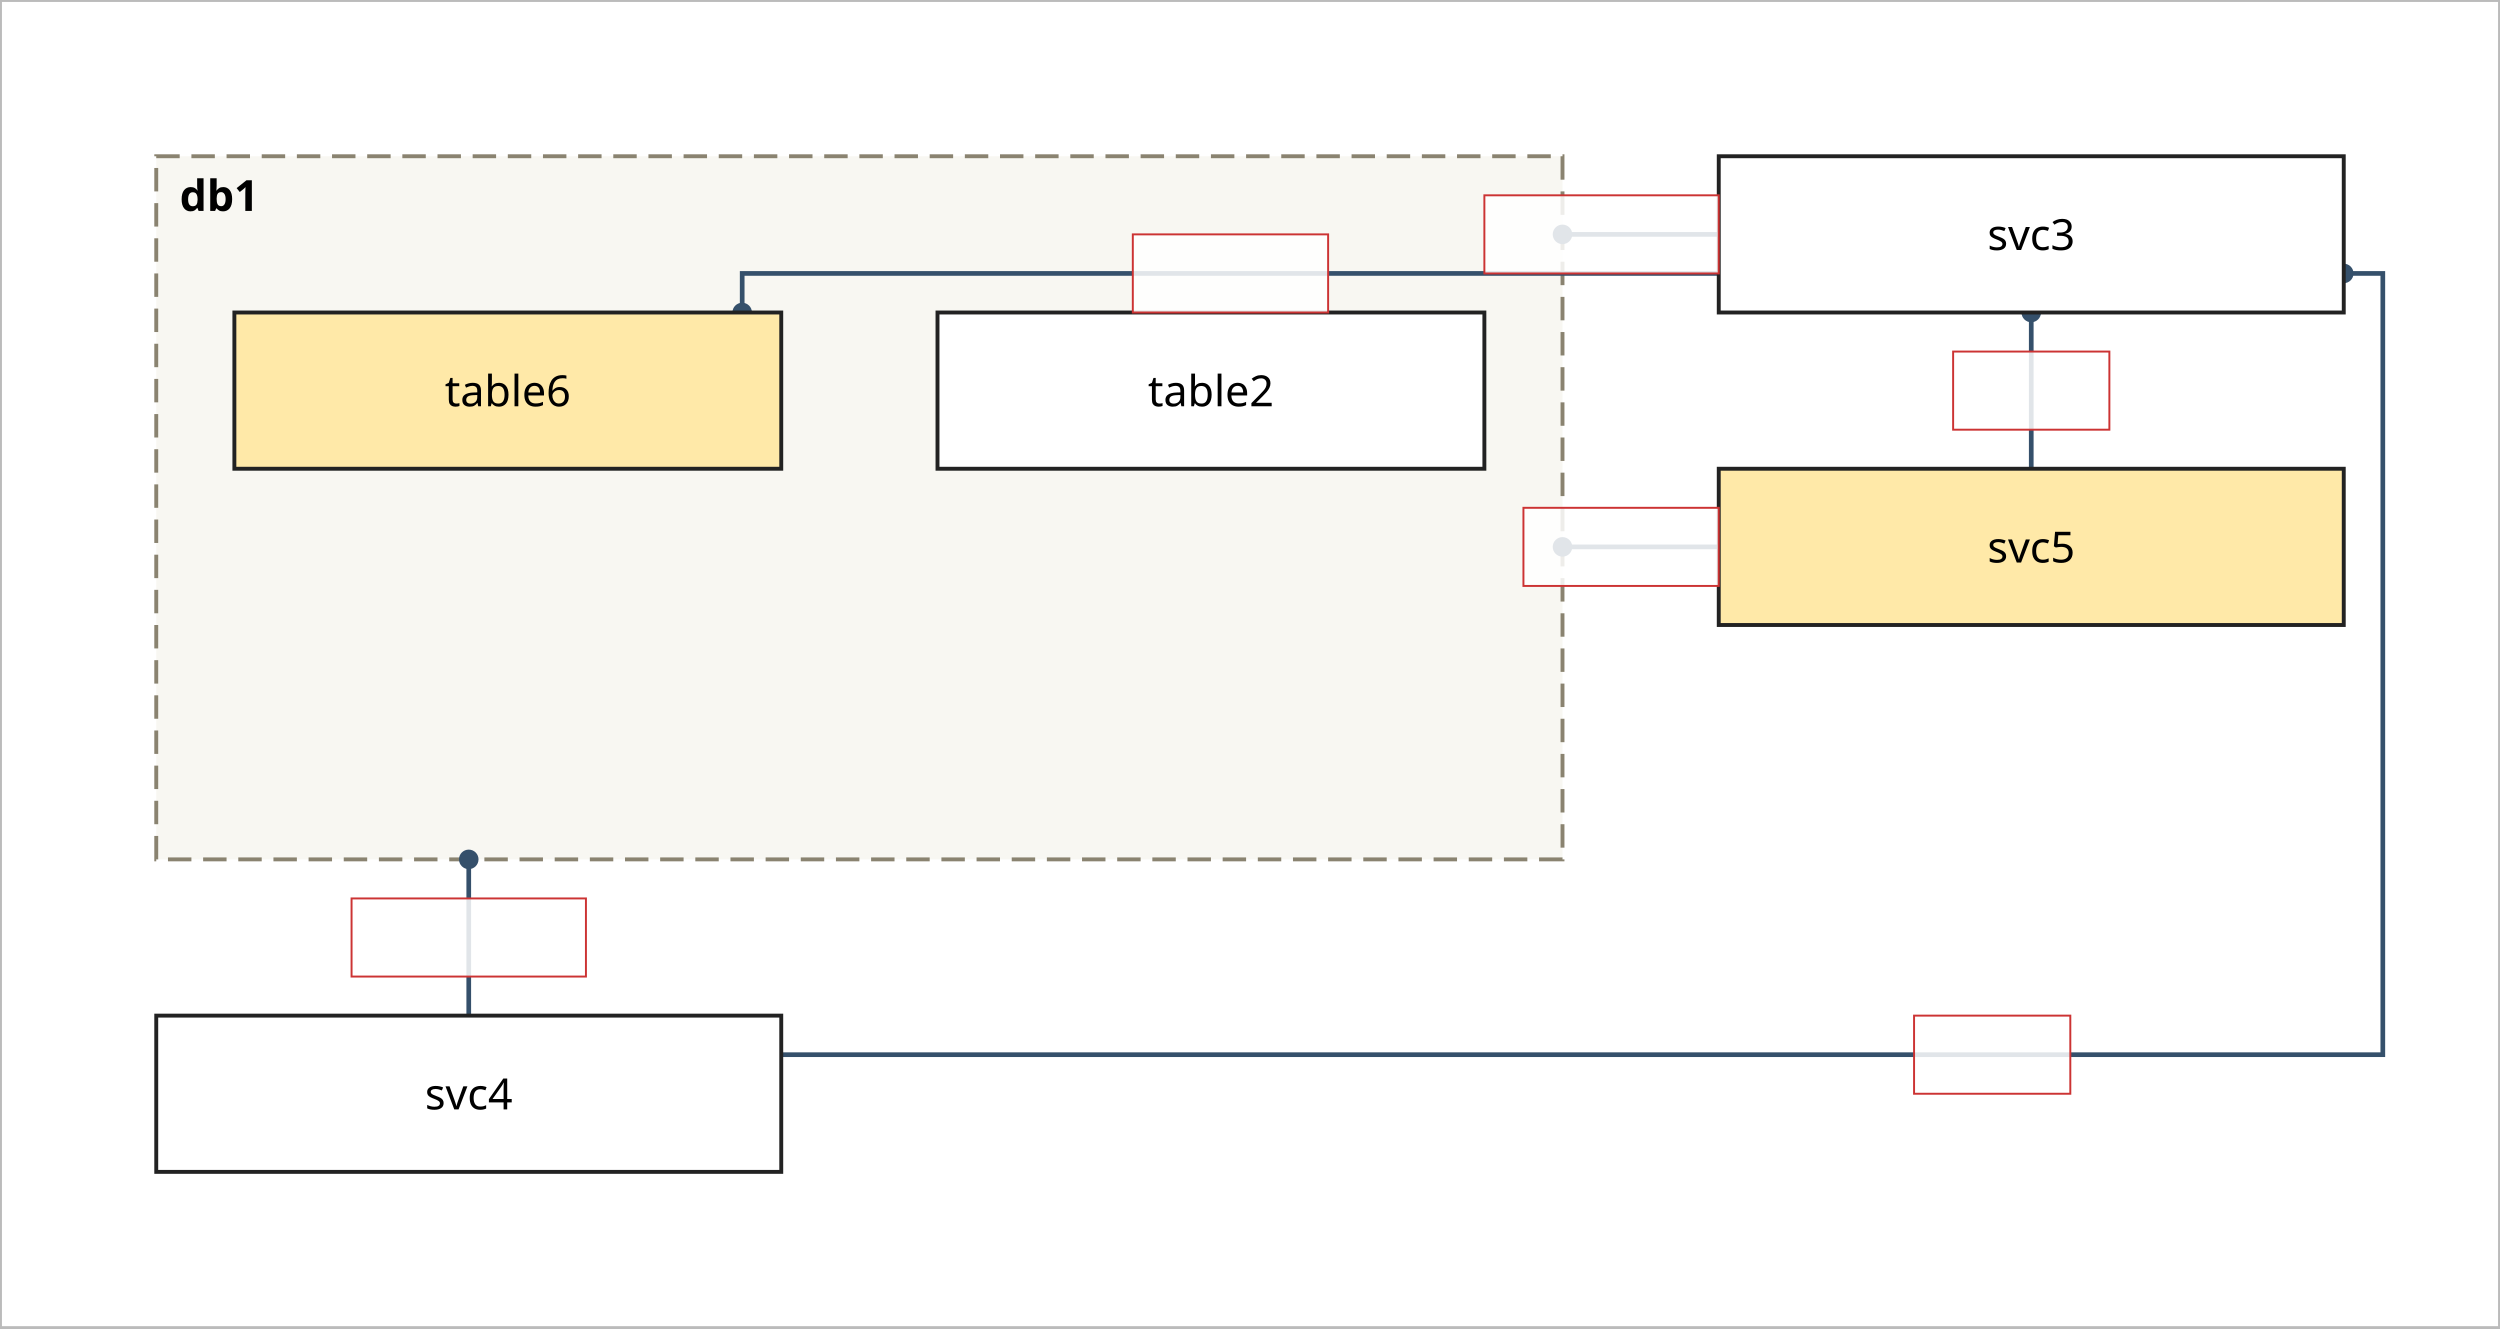
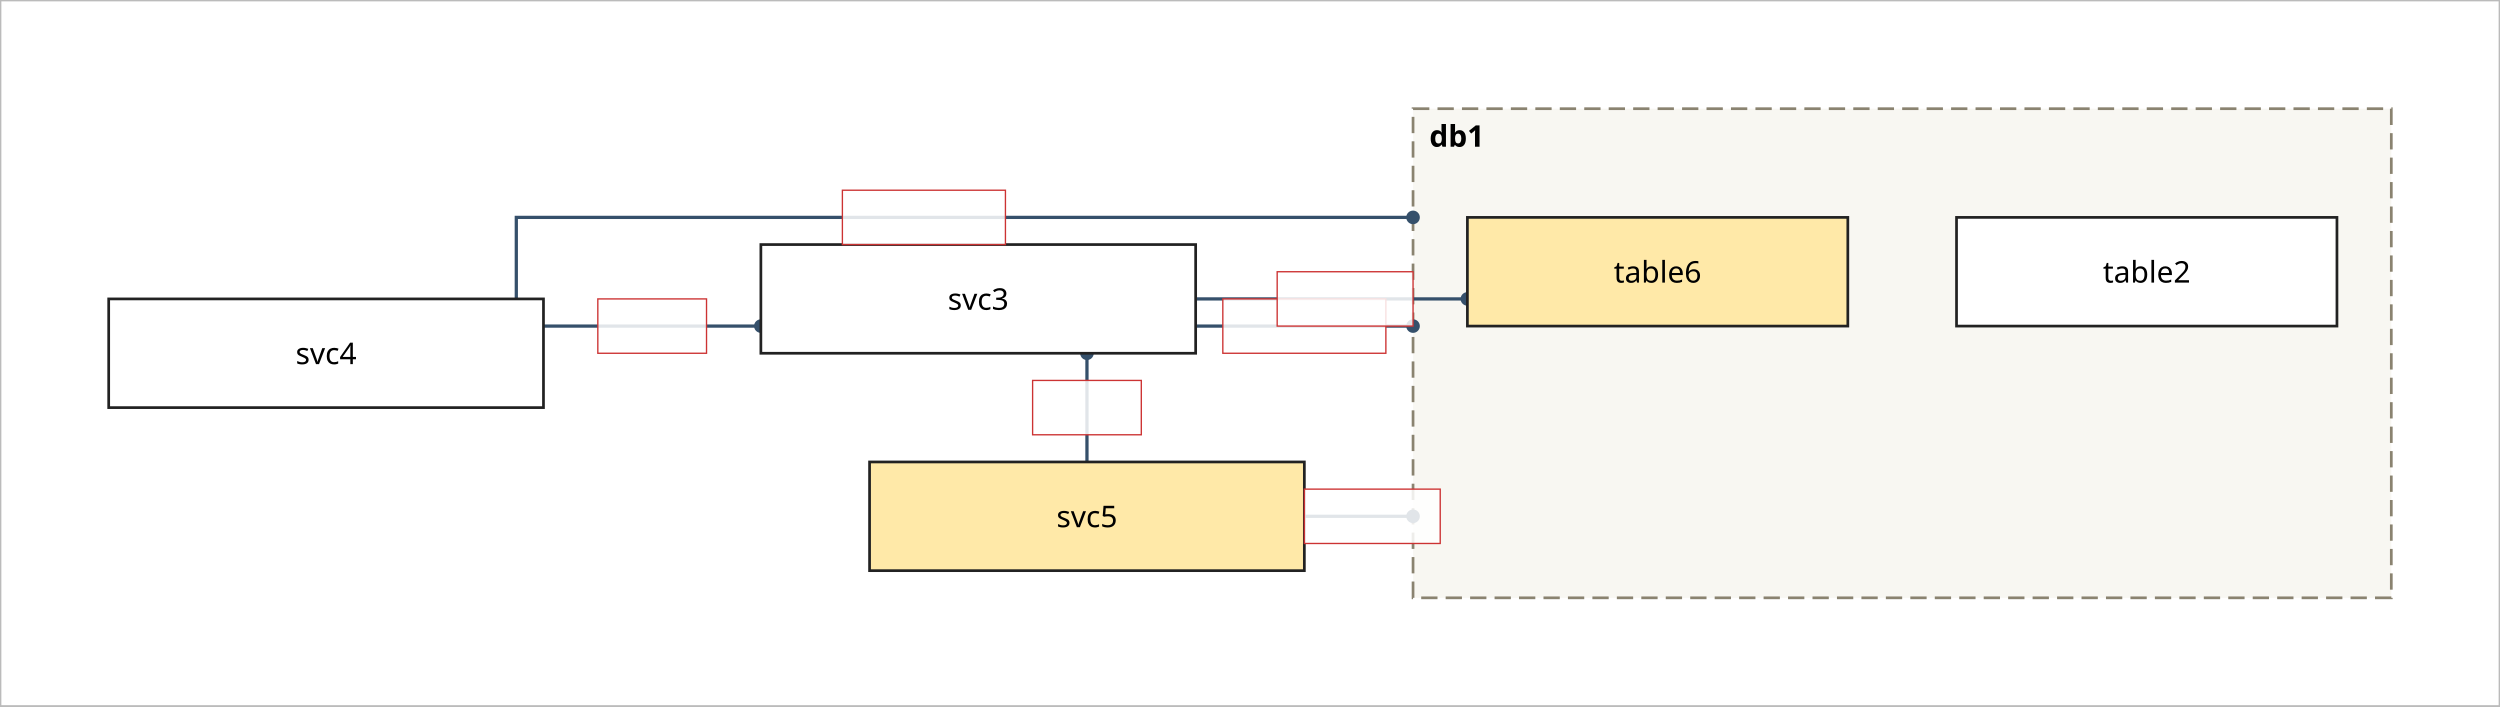
- <svg xmlns="http://www.w3.org/2000/svg" width="640" height="340" viewBox="0 0 640 340" font-family="sans-serif" font-size="11">
+ <svg xmlns="http://www.w3.org/2000/svg" width="920" height="260" viewBox="0 0 920 260" font-family="sans-serif" font-size="11">
  <rect width="100%" height="100%" fill="#fff" stroke="#bbb" />
-   <rect x="40" y="40" width="360" height="180" fill="#f3f1ea" fill-opacity="0.6" stroke="#8a8370" stroke-dasharray="6 3" />
-   <text x="46" y="54" font-weight="bold">db1</text>
-   <polyline points="440,60 400,60" fill="none" stroke="#35506b" stroke-width="1.2" />
-   <circle cx="400" cy="60" r="2.5" fill="#35506b" />
-   <polyline points="440,70 190,70 190,80" fill="none" stroke="#35506b" stroke-width="1.2" />
-   <circle cx="190" cy="80" r="2.5" fill="#35506b" />
-   <polyline points="120,260 120,220" fill="none" stroke="#35506b" stroke-width="1.2" />
-   <circle cx="120" cy="220" r="2.5" fill="#35506b" />
-   <polyline points="200,270 610,270 610,70 600,70" fill="none" stroke="#35506b" stroke-width="1.2" />
-   <circle cx="600" cy="70" r="2.5" fill="#35506b" />
-   <polyline points="440,140 400,140" fill="none" stroke="#35506b" stroke-width="1.2" />
-   <circle cx="400" cy="140" r="2.5" fill="#35506b" />
-   <polyline points="520,120 520,80" fill="none" stroke="#35506b" stroke-width="1.2" />
+   <rect x="520" y="40" width="360" height="180" fill="#f3f1ea" fill-opacity="0.6" stroke="#8a8370" stroke-dasharray="6 3" />
+   <text x="526" y="54" font-weight="bold">db1</text>
+   <polyline points="440,120 520,120" fill="none" stroke="#35506b" stroke-width="1.2" />
+   <circle cx="520" cy="120" r="2.5" fill="#35506b" />
+   <polyline points="440,110 540,110" fill="none" stroke="#35506b" stroke-width="1.2" />
+   <circle cx="540" cy="110" r="2.5" fill="#35506b" />
+   <polyline points="190,110 190,80 520,80" fill="none" stroke="#35506b" stroke-width="1.2" />
  <circle cx="520" cy="80" r="2.5" fill="#35506b" />
-   <rect x="240" y="80" width="140" height="40" fill="#fff" stroke="#222" />
-   <text x="310" y="104" text-anchor="middle">table2</text>
-   <rect x="60" y="80" width="140" height="40" fill="#ffe9a8" stroke="#222" />
-   <text x="130" y="104" text-anchor="middle">table6</text>
-   <rect x="440" y="40" width="160" height="40" fill="#fff" stroke="#222" />
-   <text x="520" y="64" text-anchor="middle">svc3</text>
-   <rect x="40" y="260" width="160" height="40" fill="#fff" stroke="#222" />
-   <text x="120" y="284" text-anchor="middle">svc4</text>
-   <rect x="440" y="120" width="160" height="40" fill="#ffe9a8" stroke="#222" />
-   <text x="520" y="144" text-anchor="middle">svc5</text>
-   <rect x="380" y="50" width="60" height="20" fill="#fff" fill-opacity="0.85" stroke="#c33" stroke-width="0.5" />
-   <rect x="290" y="60" width="50" height="20" fill="#fff" fill-opacity="0.85" stroke="#c33" stroke-width="0.5" />
-   <rect x="90" y="230" width="60" height="20" fill="#fff" fill-opacity="0.85" stroke="#c33" stroke-width="0.5" />
-   <rect x="490" y="260" width="40" height="20" fill="#fff" fill-opacity="0.85" stroke="#c33" stroke-width="0.5" />
-   <rect x="390" y="130" width="50" height="20" fill="#fff" fill-opacity="0.85" stroke="#c33" stroke-width="0.5" />
-   <rect x="500" y="90" width="40" height="20" fill="#fff" fill-opacity="0.85" stroke="#c33" stroke-width="0.5" />
+   <polyline points="200,120 280,120" fill="none" stroke="#35506b" stroke-width="1.2" />
+   <circle cx="280" cy="120" r="2.5" fill="#35506b" />
+   <polyline points="480,190 520,190" fill="none" stroke="#35506b" stroke-width="1.2" />
+   <circle cx="520" cy="190" r="2.5" fill="#35506b" />
+   <polyline points="400,170 400,130" fill="none" stroke="#35506b" stroke-width="1.2" />
+   <circle cx="400" cy="130" r="2.5" fill="#35506b" />
+   <rect x="720" y="80" width="140" height="40" fill="#fff" stroke="#222" />
+   <text x="790" y="104" text-anchor="middle">table2</text>
+   <rect x="540" y="80" width="140" height="40" fill="#ffe9a8" stroke="#222" />
+   <text x="610" y="104" text-anchor="middle">table6</text>
+   <rect x="280" y="90" width="160" height="40" fill="#fff" stroke="#222" />
+   <text x="360" y="114" text-anchor="middle">svc3</text>
+   <rect x="40" y="110" width="160" height="40" fill="#fff" stroke="#222" />
+   <text x="120" y="134" text-anchor="middle">svc4</text>
+   <rect x="320" y="170" width="160" height="40" fill="#ffe9a8" stroke="#222" />
+   <text x="400" y="194" text-anchor="middle">svc5</text>
+   <rect x="450" y="110" width="60" height="20" fill="#fff" fill-opacity="0.85" stroke="#c33" stroke-width="0.5" />
+   <rect x="470" y="100" width="50" height="20" fill="#fff" fill-opacity="0.85" stroke="#c33" stroke-width="0.5" />
+   <rect x="310" y="70" width="60" height="20" fill="#fff" fill-opacity="0.85" stroke="#c33" stroke-width="0.5" />
+   <rect x="220" y="110" width="40" height="20" fill="#fff" fill-opacity="0.85" stroke="#c33" stroke-width="0.5" />
+   <rect x="480" y="180" width="50" height="20" fill="#fff" fill-opacity="0.85" stroke="#c33" stroke-width="0.5" />
+   <rect x="380" y="140" width="40" height="20" fill="#fff" fill-opacity="0.85" stroke="#c33" stroke-width="0.5" />
</svg>
